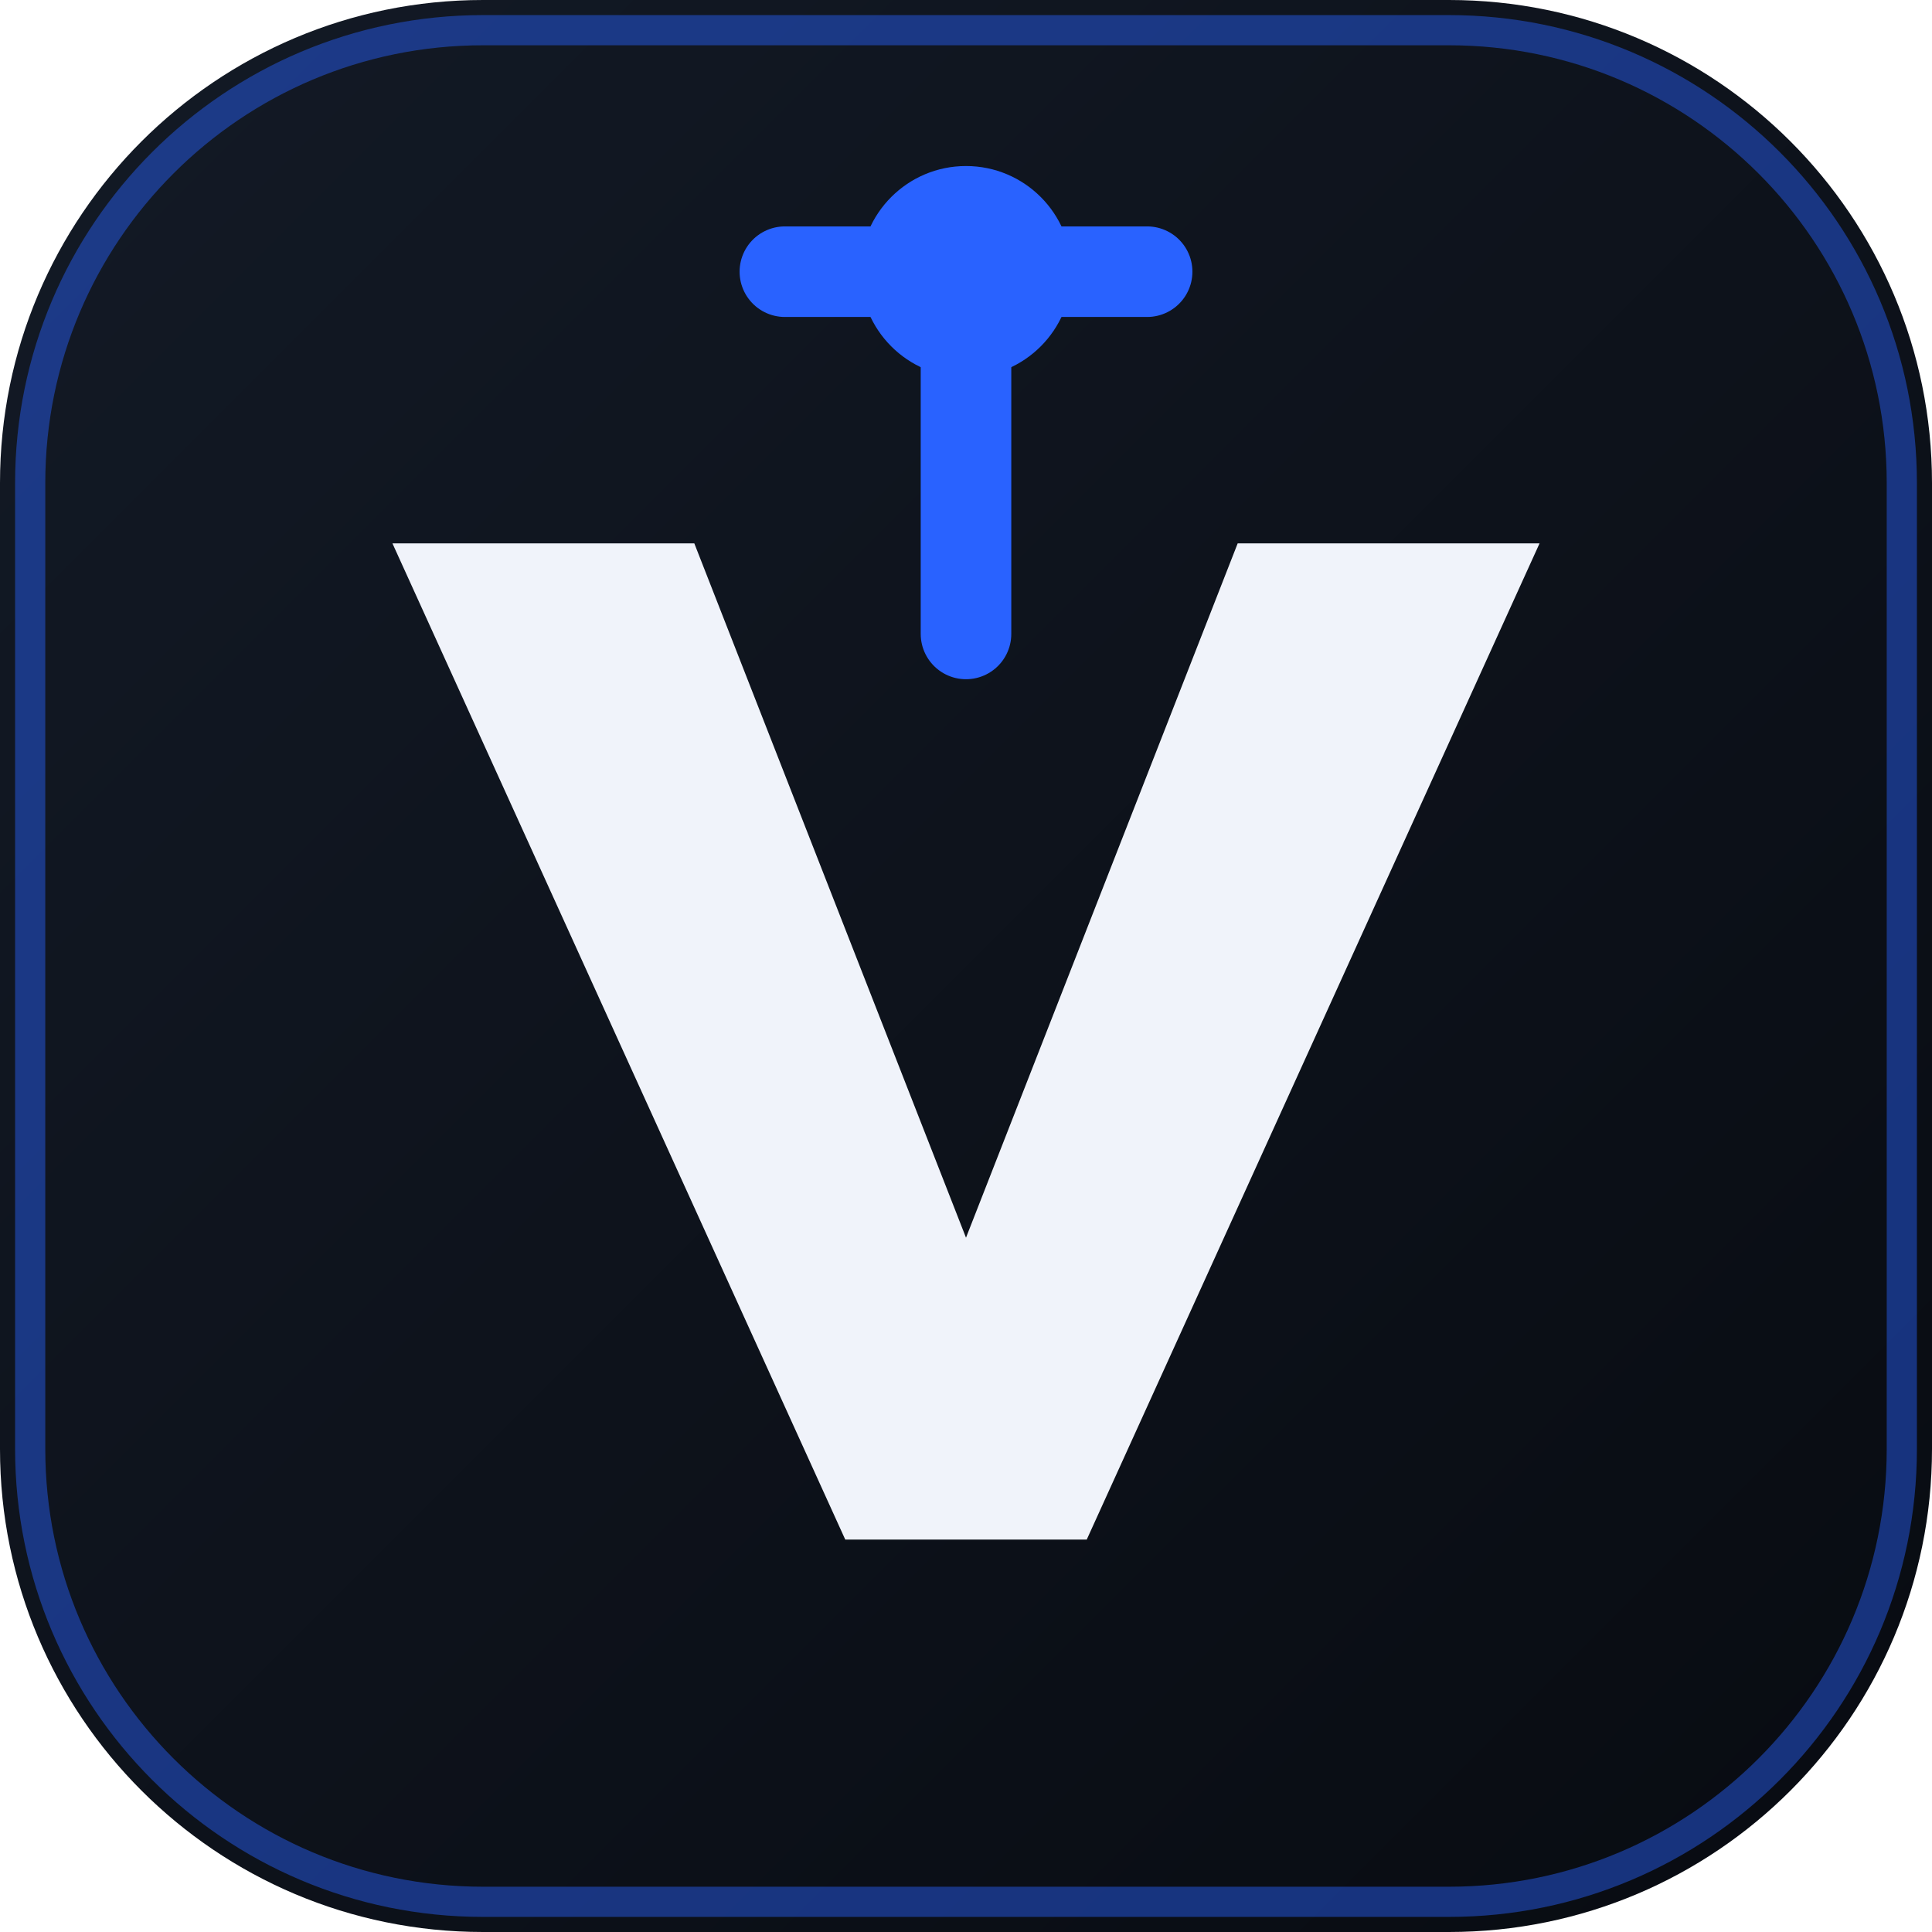
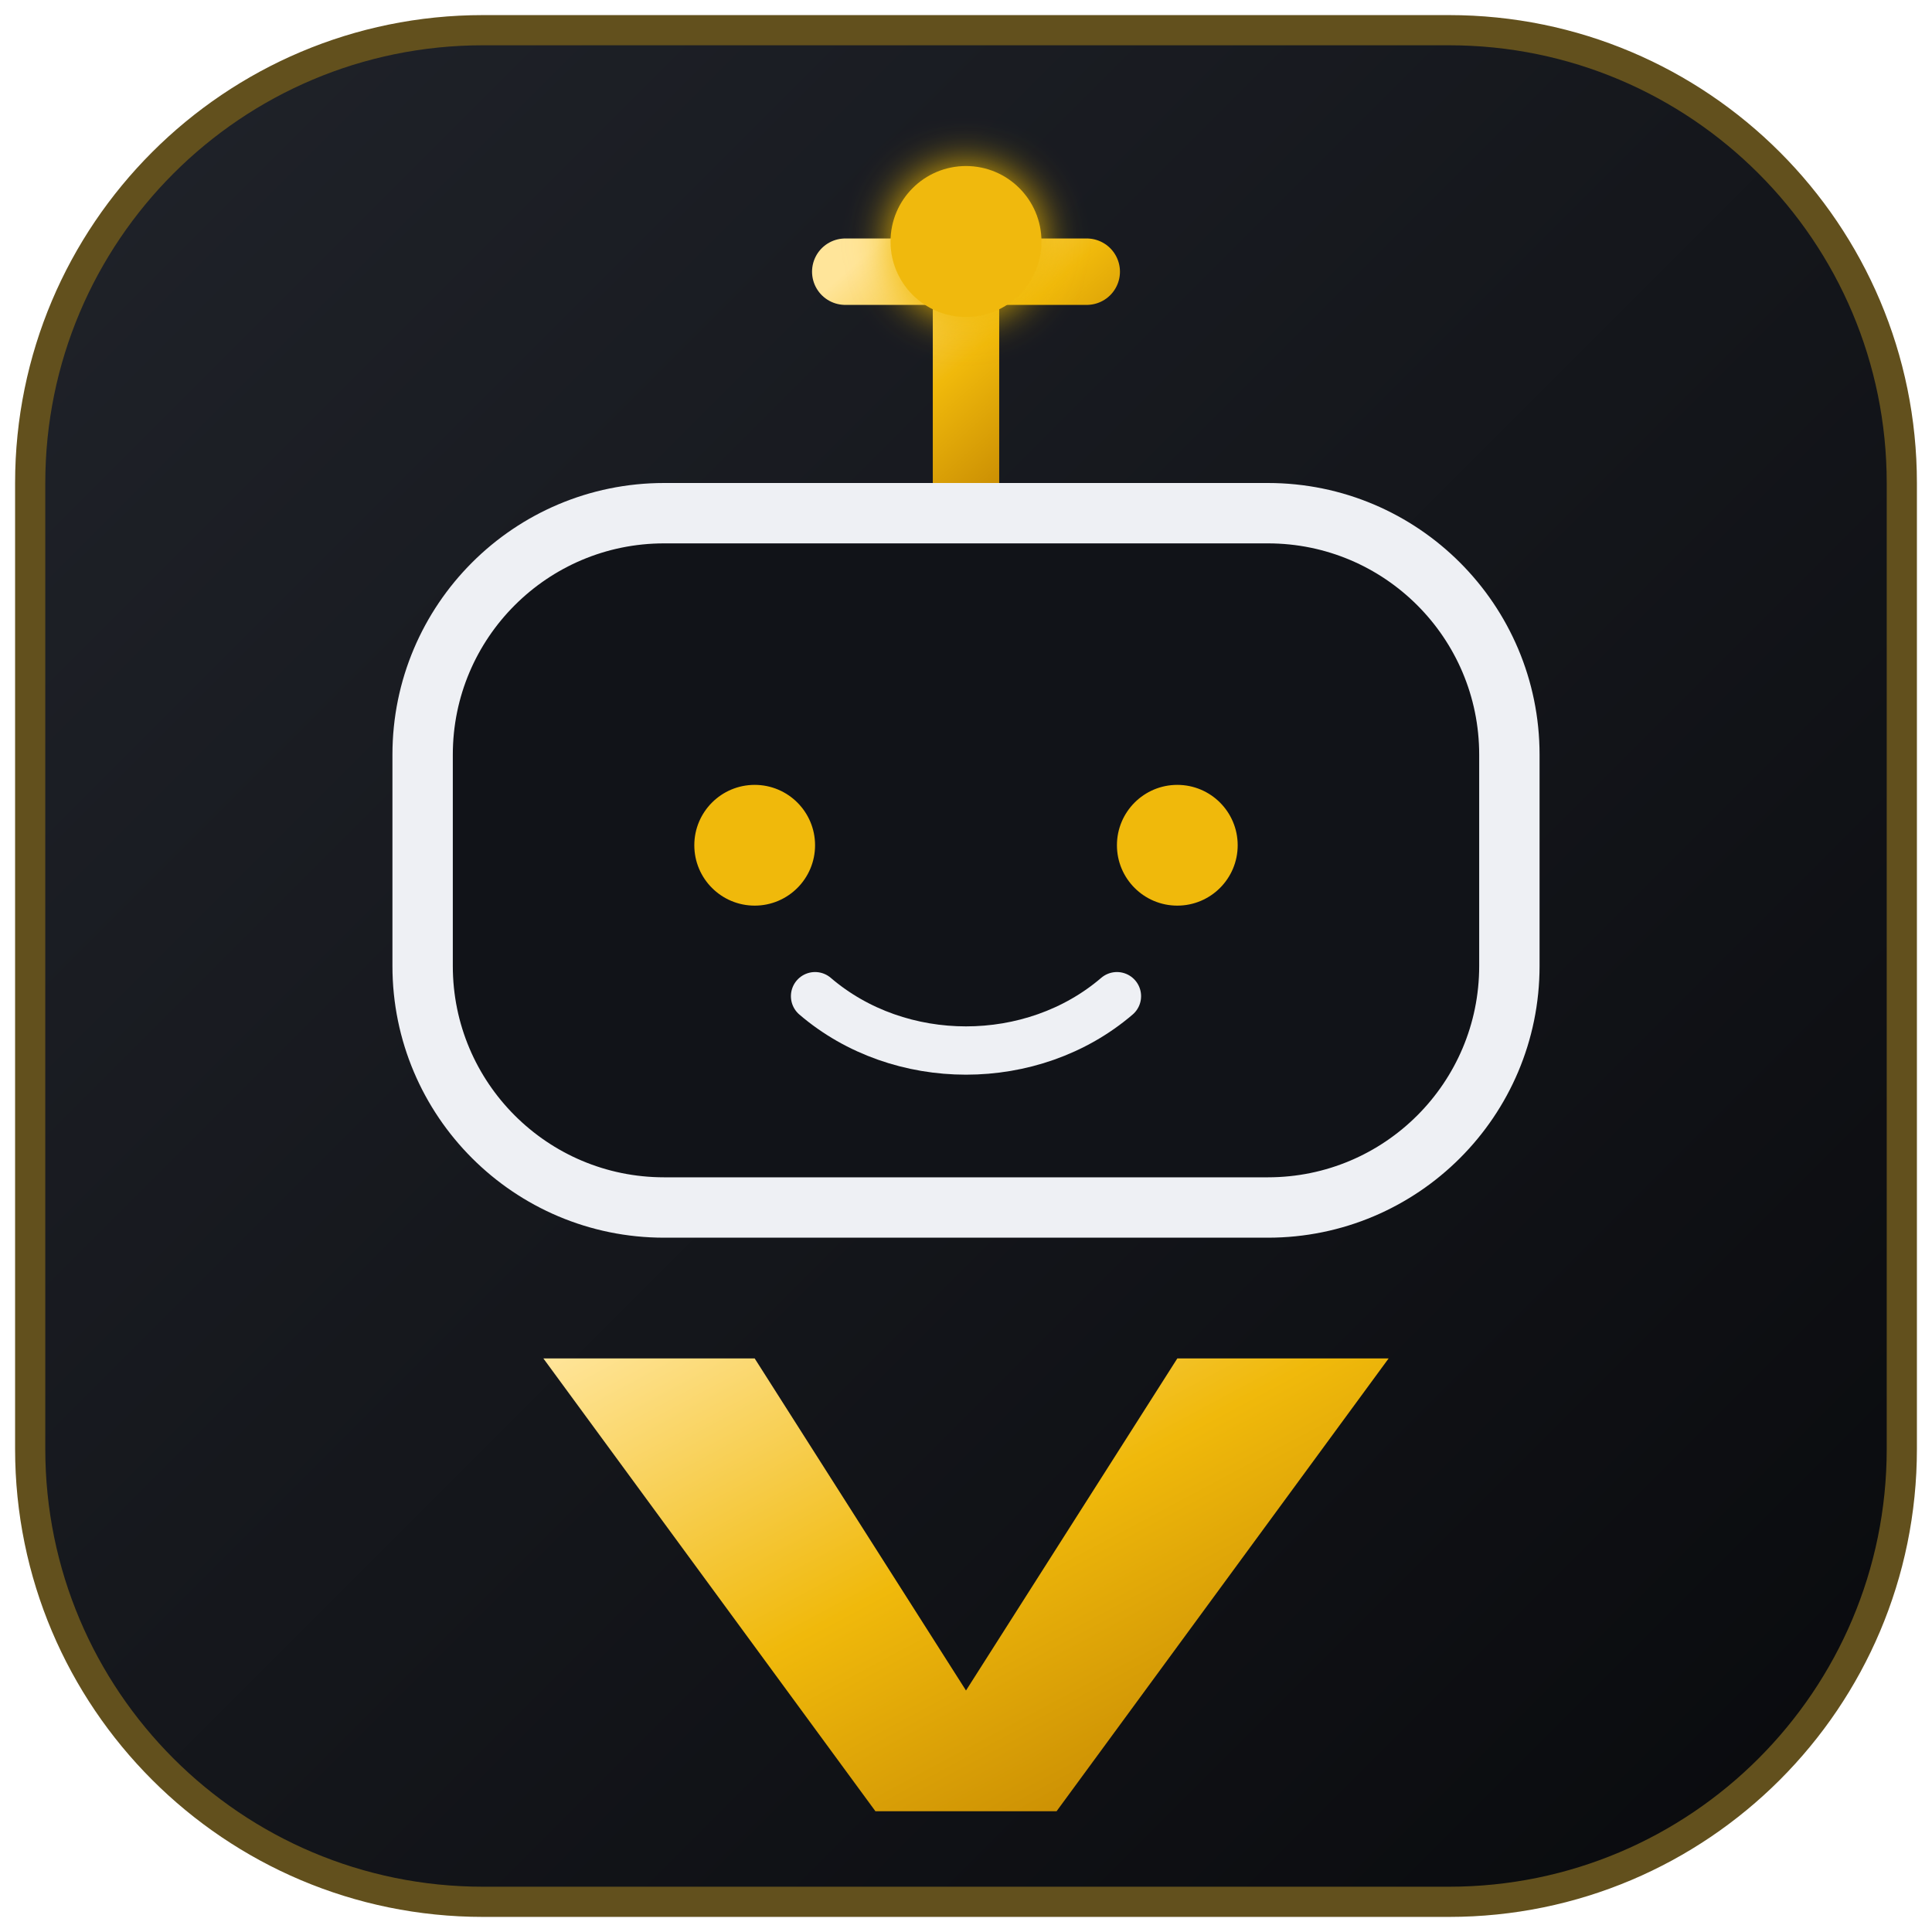
- <svg xmlns="http://www.w3.org/2000/svg" viewBox="0 0 64 64">
+ <svg xmlns="http://www.w3.org/2000/svg" viewBox="0 0 64 64" role="img" aria-labelledby="title">
  <defs>
-     <linearGradient id="b" x1="0" y1="0" x2="1" y2="1">
-       <stop stop-color="#131a26" />
-       <stop offset="1" stop-color="#080b11" />
+     <linearGradient id="surface" x1="0" y1="0" x2="1" y2="1">
+       <stop stop-color="#20232a" />
+       <stop offset="1" stop-color="#090a0d" />
    </linearGradient>
+     <linearGradient id="gold" x1="0" y1="0" x2="1" y2="1">
+       <stop stop-color="#ffe59a" />
+       <stop offset=".46" stop-color="#f0b90b" />
+       <stop offset="1" stop-color="#b97b00" />
+     </linearGradient>
+     <filter id="glow" x="-50%" y="-50%" width="200%" height="200%">
+       <feGaussianBlur stdDeviation=".7" result="b" />
+       <feMerge>
+         <feMergeNode in="b" />
+         <feMergeNode in="SourceGraphic" />
+       </feMerge>
+     </filter>
  </defs>
-   <rect width="64" height="64" rx="16" fill="url(#b)" />
-   <rect x="1" y="1" width="62" height="62" rx="15" fill="none" stroke="#2962ff" stroke-opacity=".45" />
-   <path d="M13 18h10l9 23 9-23h10L36 51h-8L13 18Z" fill="#f0f3fa" />
-   <path d="M32 9v12M26 9h12" stroke="#2962ff" stroke-width="3" stroke-linecap="round" />
-   <circle cx="32" cy="9" r="3.5" fill="#2962ff" />
+   <rect x="1" y="1" width="62" height="62" rx="15" fill="url(#surface)" stroke="#62501d" />
+   <path d="M32 9v7m-4-7h8" fill="none" stroke="url(#gold)" stroke-width="2.2" stroke-linecap="round" />
+   <circle cx="32" cy="8" r="2.5" fill="#f0b90b" filter="url(#glow)" />
+   <rect x="14" y="17" width="36" height="23" rx="8" fill="#111318" stroke="#eef0f4" stroke-width="2" />
+   <circle cx="25" cy="28" r="2" fill="#f0b90b" />
+   <circle cx="39" cy="28" r="2" fill="#f0b90b" />
+   <path d="M27 33c2.8 2.4 7.2 2.4 10 0" fill="none" stroke="#eef0f4" stroke-width="1.6" stroke-linecap="round" />
+   <path d="M18 45h7l7 11 7-11h7L35 60h-6L18 45Z" fill="url(#gold)" />
</svg>
